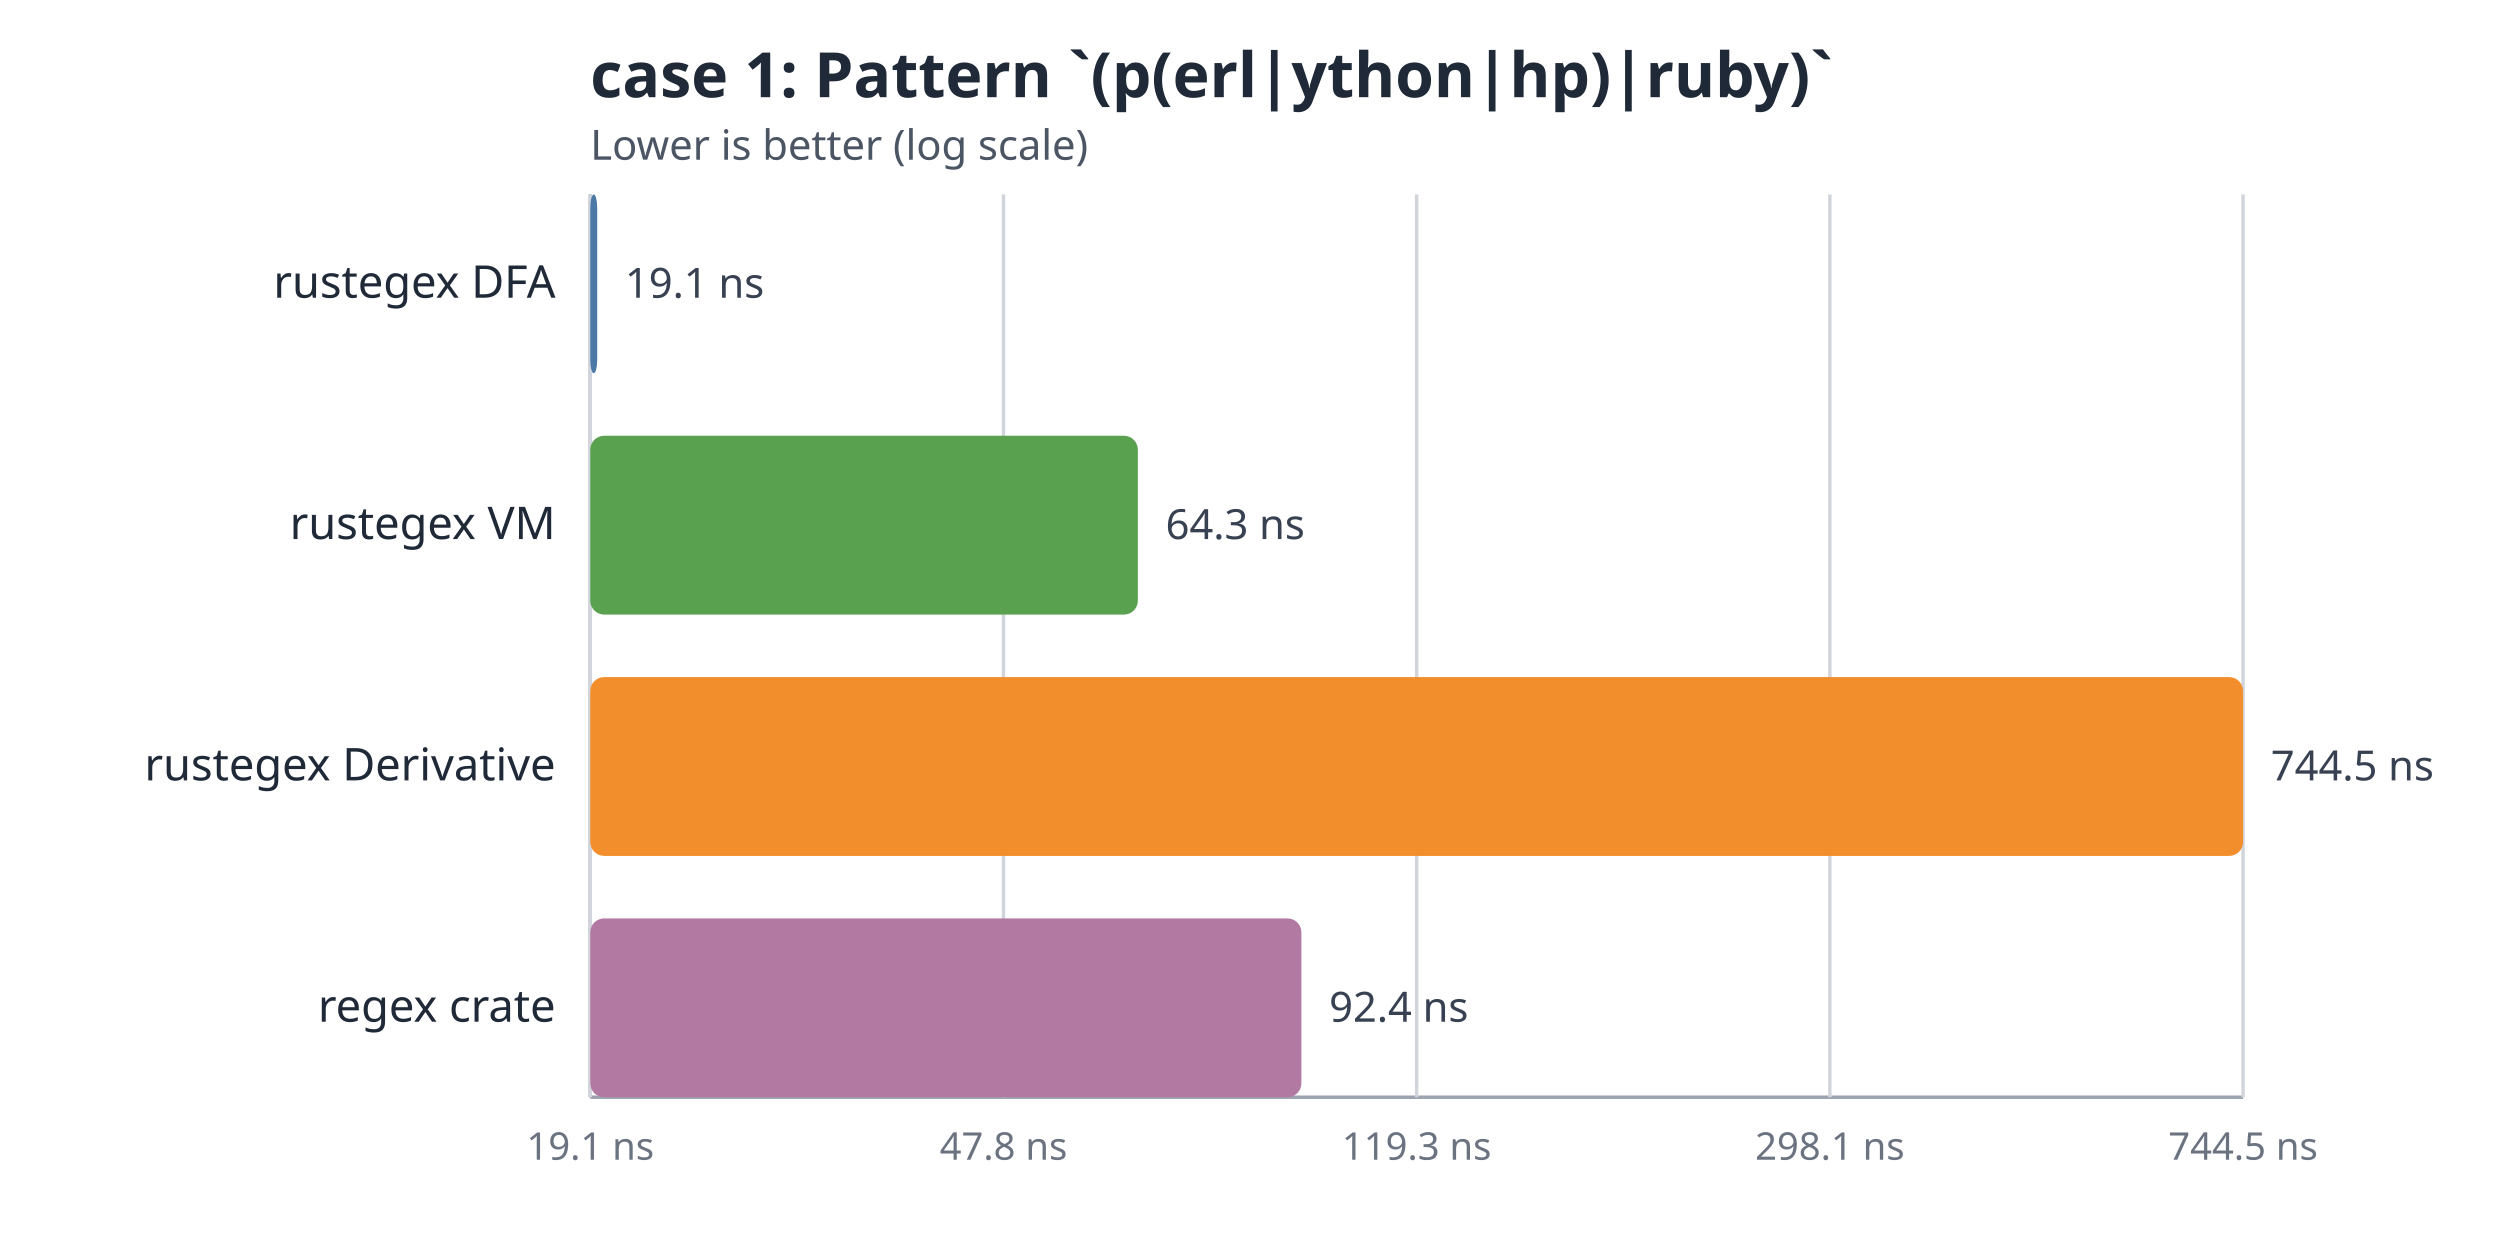
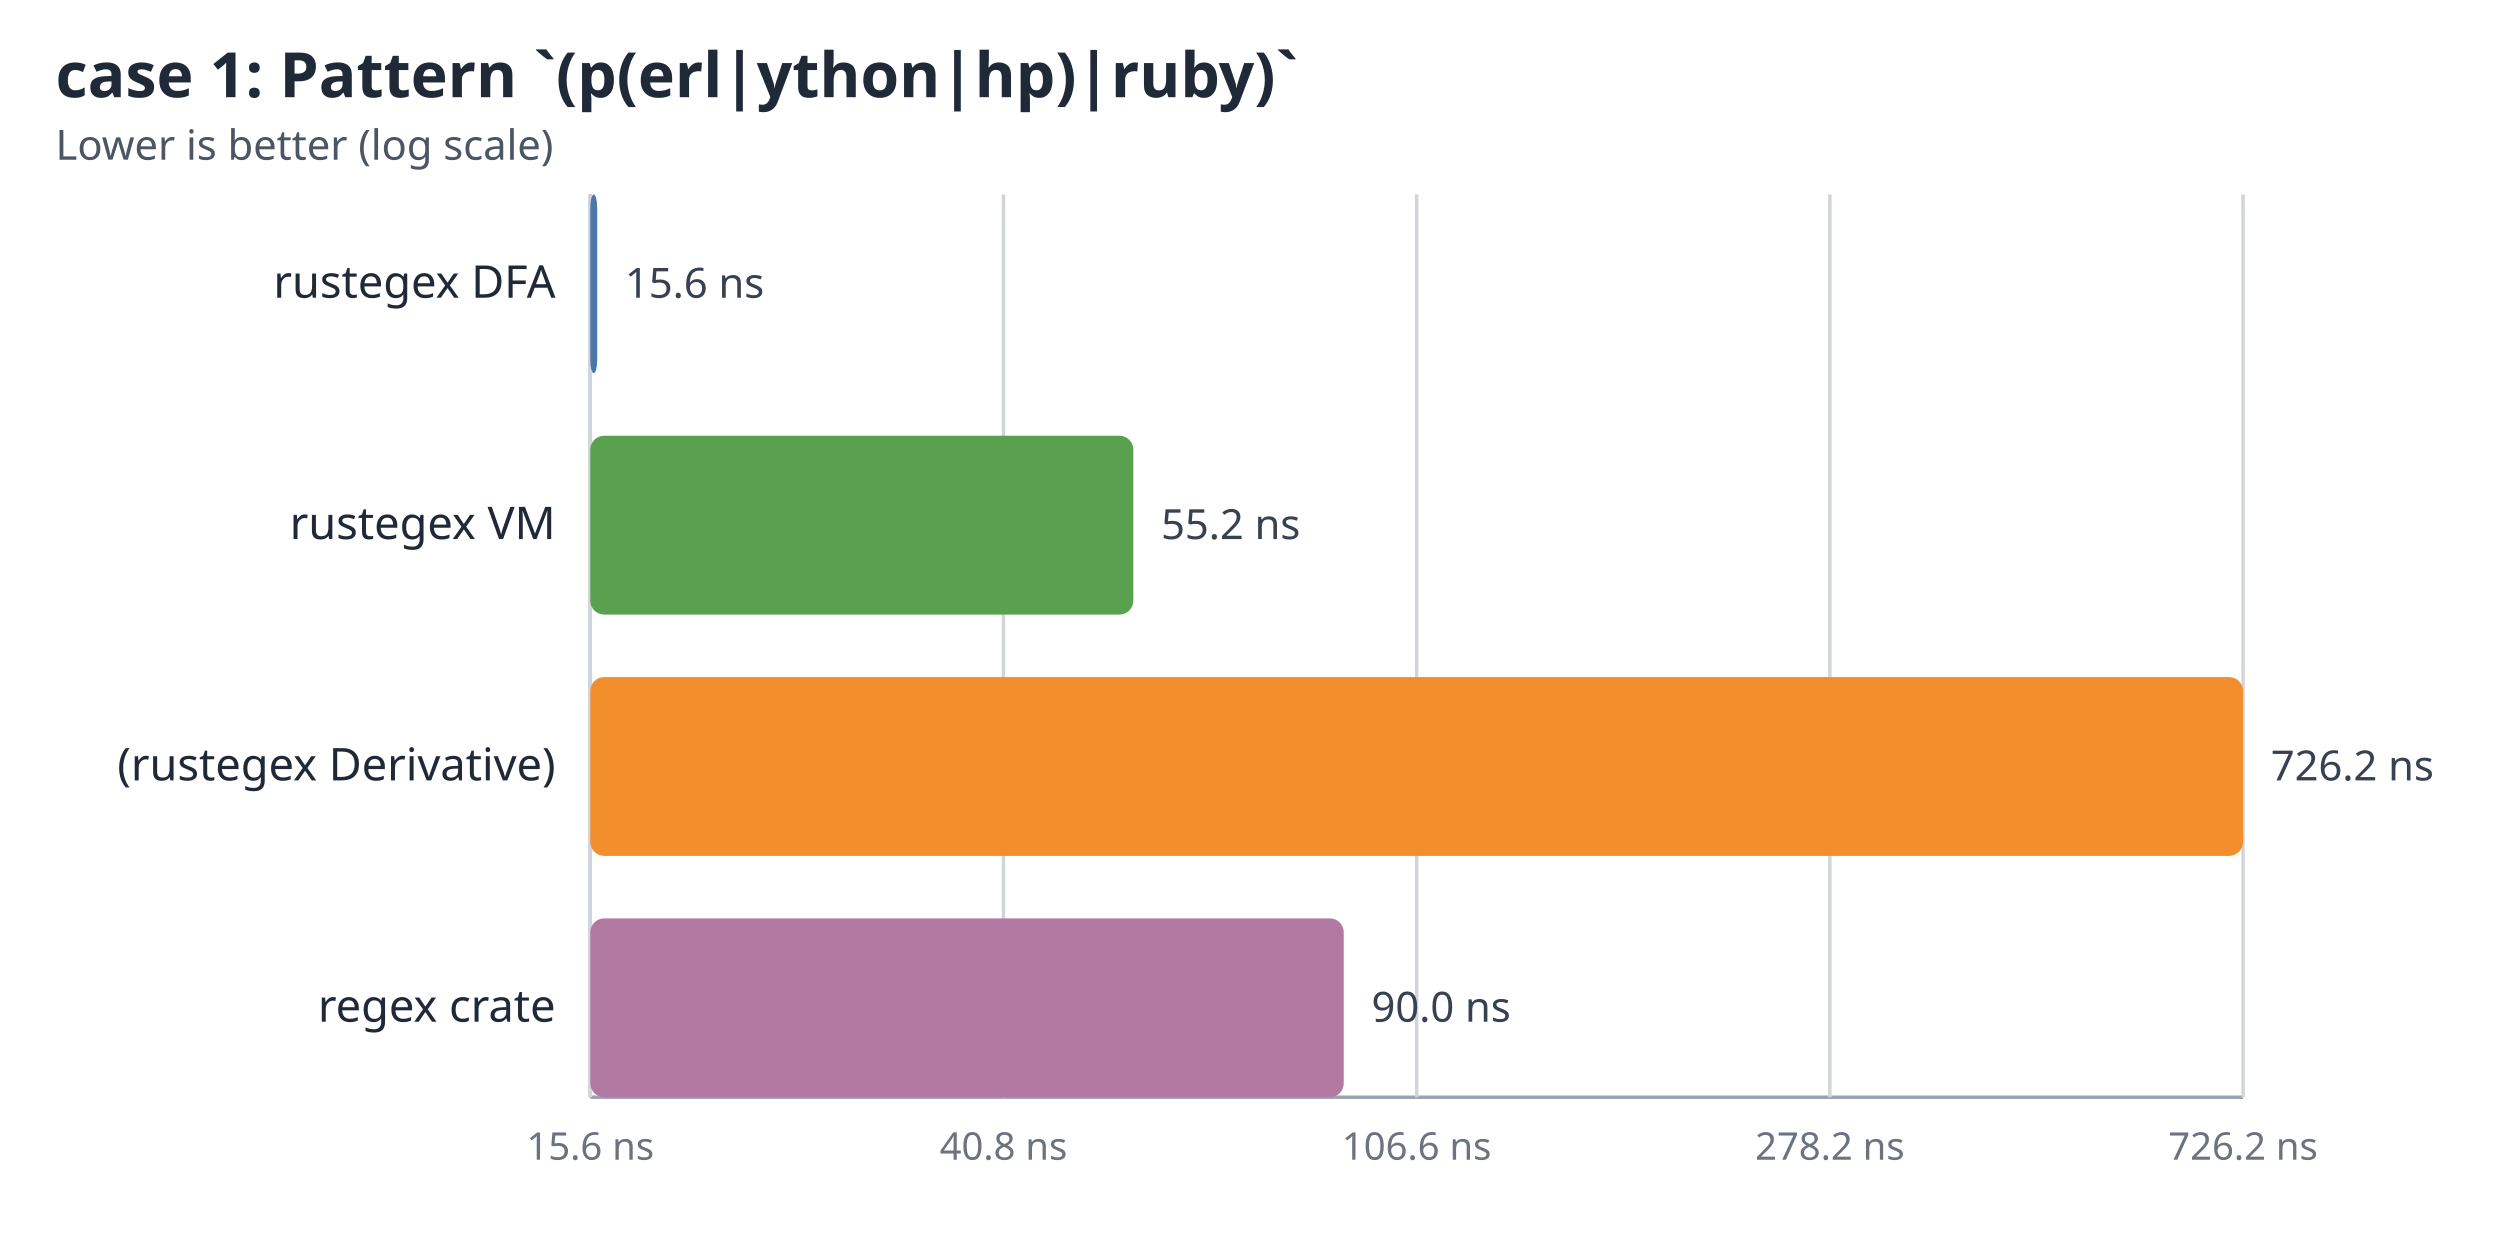
<svg xmlns="http://www.w3.org/2000/svg" width="720" height="360" viewBox="0 0 720 360">
  <rect width="100%" height="100%" fill="#ffffff" />
  <style>text { font-family: ui-sans-serif, system-ui, sans-serif; fill: #1f2937; }.title { font-size: 18px; font-weight: 700; }.subtitle { font-size: 12px; fill: #4b5563; }.label { font-size: 13px; }.value { font-size: 12px; fill: #374151; }.axis { stroke: #9ca3af; stroke-width: 1; }.tick { stroke: #d1d5db; stroke-width: 1; }.tick-label { font-size: 11px; fill: #6b7280; }</style>
-   <text class="title" x="170" y="28">case 1: Pattern `(p(erl|ython|hp)|ruby)`</text>
-   <text class="subtitle" x="170" y="46">Lower is better (log scale)</text>
+   <text class="title" x="16" y="28">case 1: Pattern `(p(erl|ython|hp)|ruby)`</text>
+   <text class="subtitle" x="16" y="46">Lower is better (log scale)</text>
  <line class="axis" x1="170" y1="316" x2="646" y2="316" />
  <line class="axis" x1="170" y1="56" x2="170" y2="316" />
  <line class="tick" x1="170.0" y1="56" x2="170.0" y2="316" />
-   <text class="tick-label" x="170.0" y="334" text-anchor="middle">19.1 ns</text>
+   <text class="tick-label" x="170.0" y="334" text-anchor="middle">15.6 ns</text>
  <line class="tick" x1="289.0" y1="56" x2="289.0" y2="316" />
-   <text class="tick-label" x="289.0" y="334" text-anchor="middle">47.8 ns</text>
+   <text class="tick-label" x="289.0" y="334" text-anchor="middle">40.8 ns</text>
  <line class="tick" x1="408.0" y1="56" x2="408.0" y2="316" />
-   <text class="tick-label" x="408.0" y="334" text-anchor="middle">119.3 ns</text>
+   <text class="tick-label" x="408.0" y="334" text-anchor="middle">106.6 ns</text>
  <line class="tick" x1="527.0" y1="56" x2="527.0" y2="316" />
-   <text class="tick-label" x="527.0" y="334" text-anchor="middle">298.1 ns</text>
+   <text class="tick-label" x="527.0" y="334" text-anchor="middle">278.2 ns</text>
  <line class="tick" x1="646.0" y1="56" x2="646.0" y2="316" />
-   <text class="tick-label" x="646.0" y="334" text-anchor="middle">744.5 ns</text>
+   <text class="tick-label" x="646.0" y="334" text-anchor="middle">726.2 ns</text>
  <rect x="170.0" y="56.0" width="2.0" height="51.5" fill="#4c78a8" rx="4" />
  <text class="label" x="160" y="85.75" text-anchor="end">rustegex DFA</text>
-   <text class="value" x="180.0" y="85.75">19.1 ns</text>
-   <rect x="170.0" y="125.5" width="157.7" height="51.5" fill="#59a14f" rx="4" />
+   <text class="value" x="180.0" y="85.75">15.6 ns</text>
+   <rect x="170.0" y="125.5" width="156.4" height="51.5" fill="#59a14f" rx="4" />
  <text class="label" x="160" y="155.25" text-anchor="end">rustegex VM</text>
-   <text class="value" x="335.7" y="155.25">64.3 ns</text>
+   <text class="value" x="334.4" y="155.25">55.2 ns</text>
  <rect x="170.0" y="195.0" width="476.0" height="51.5" fill="#f28e2b" rx="4" />
-   <text class="label" x="160" y="224.75" text-anchor="end">rustegex Derivative</text>
-   <text class="value" x="654.0" y="224.75">744.5 ns</text>
-   <rect x="170.0" y="264.5" width="204.8" height="51.5" fill="#b279a2" rx="4" />
+   <text class="label" x="160" y="224.75" text-anchor="end">(rustegex Derivative)</text>
+   <text class="value" x="654.0" y="224.75">726.2 ns</text>
+   <rect x="170.0" y="264.5" width="217.0" height="51.5" fill="#b279a2" rx="4" />
  <text class="label" x="160" y="294.25" text-anchor="end">regex crate</text>
-   <text class="value" x="382.8" y="294.25">92.4 ns</text>
+   <text class="value" x="395.0" y="294.25">90.0 ns</text>
</svg>
